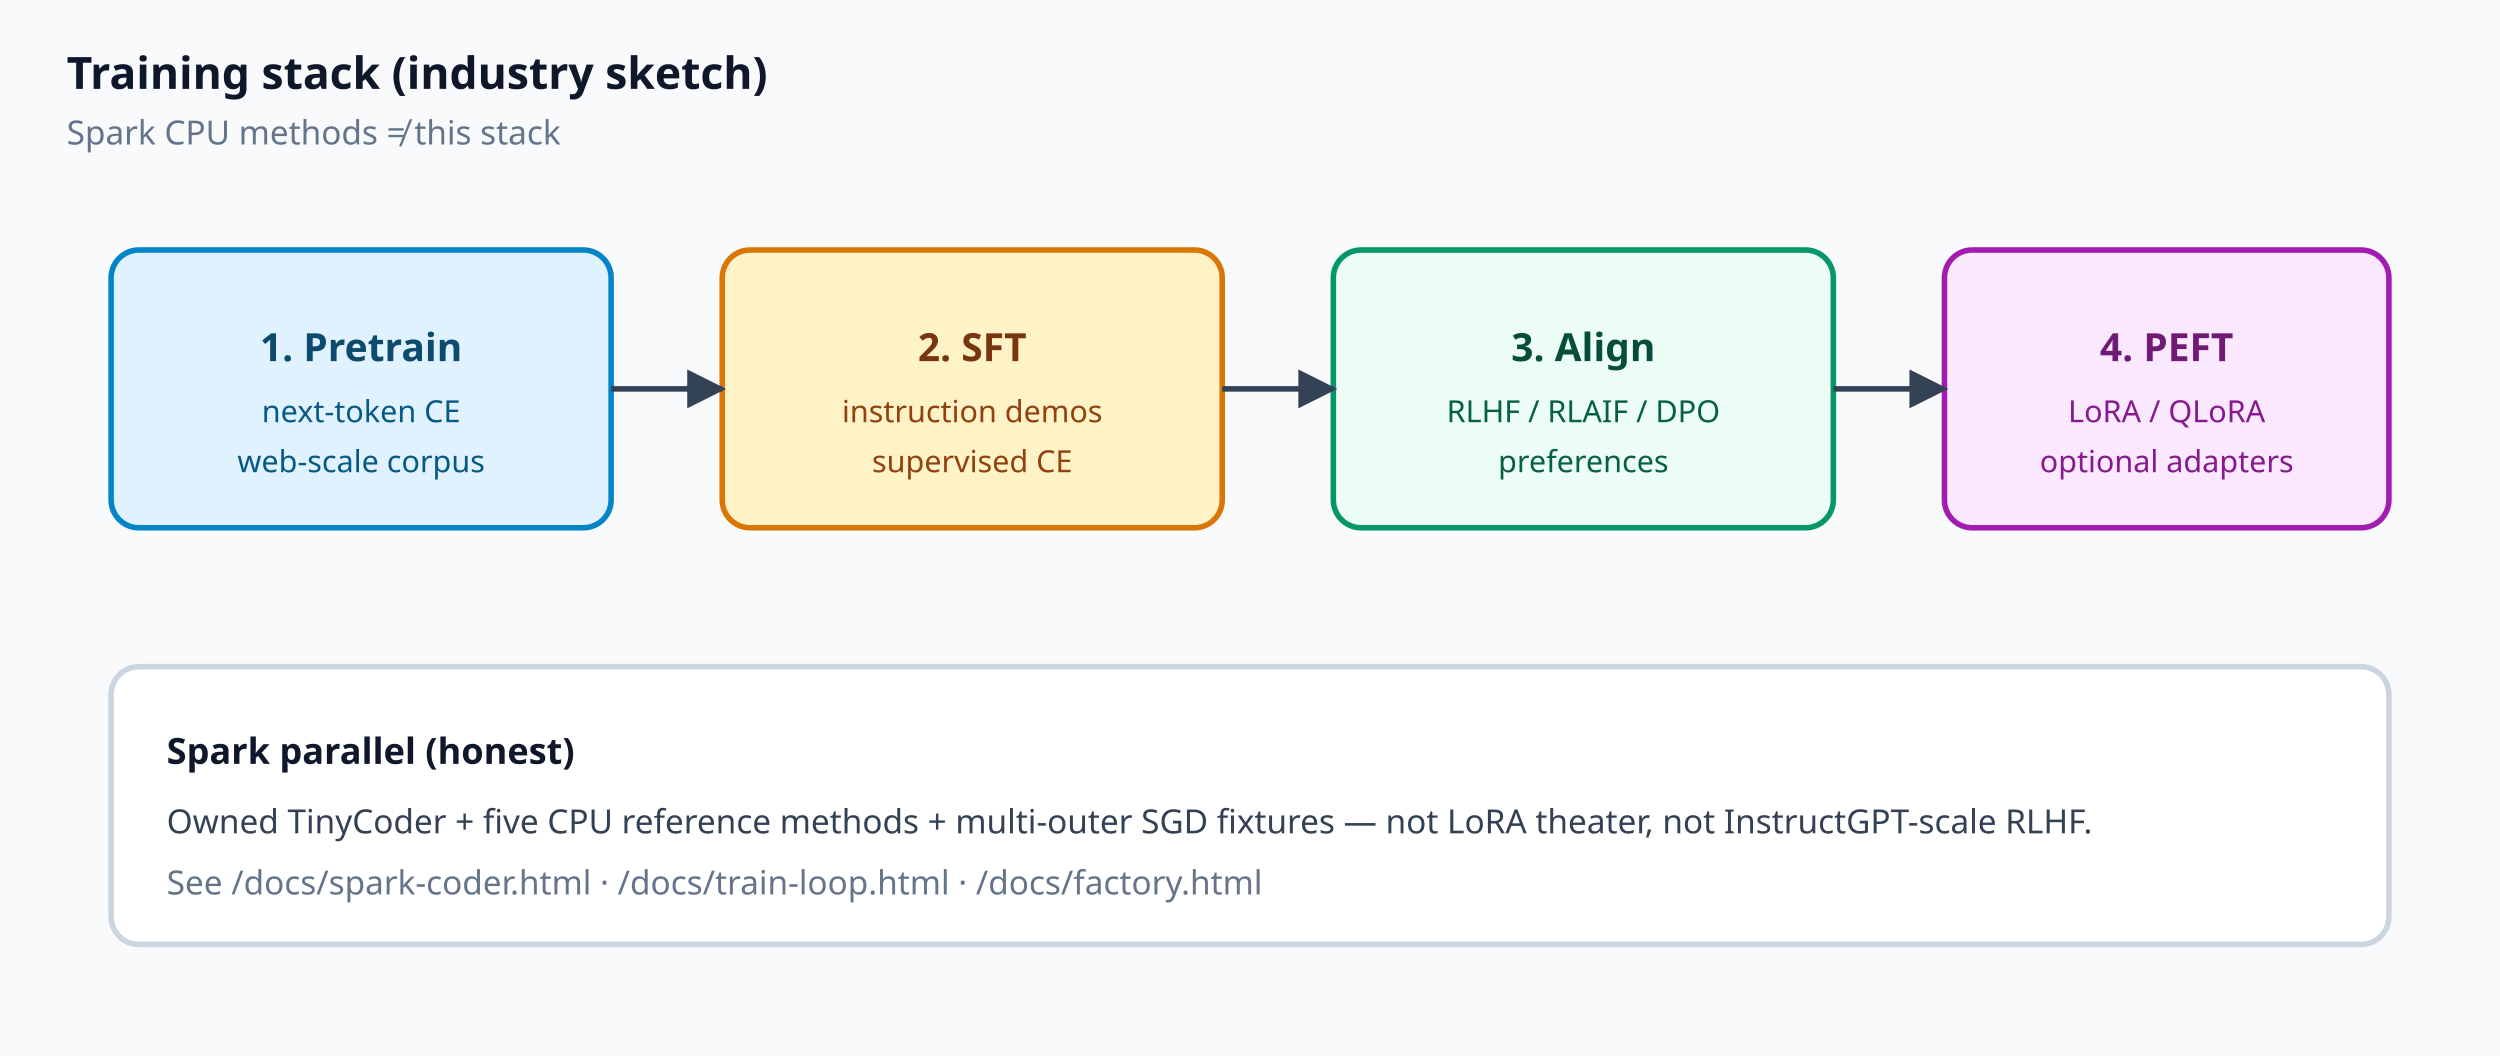
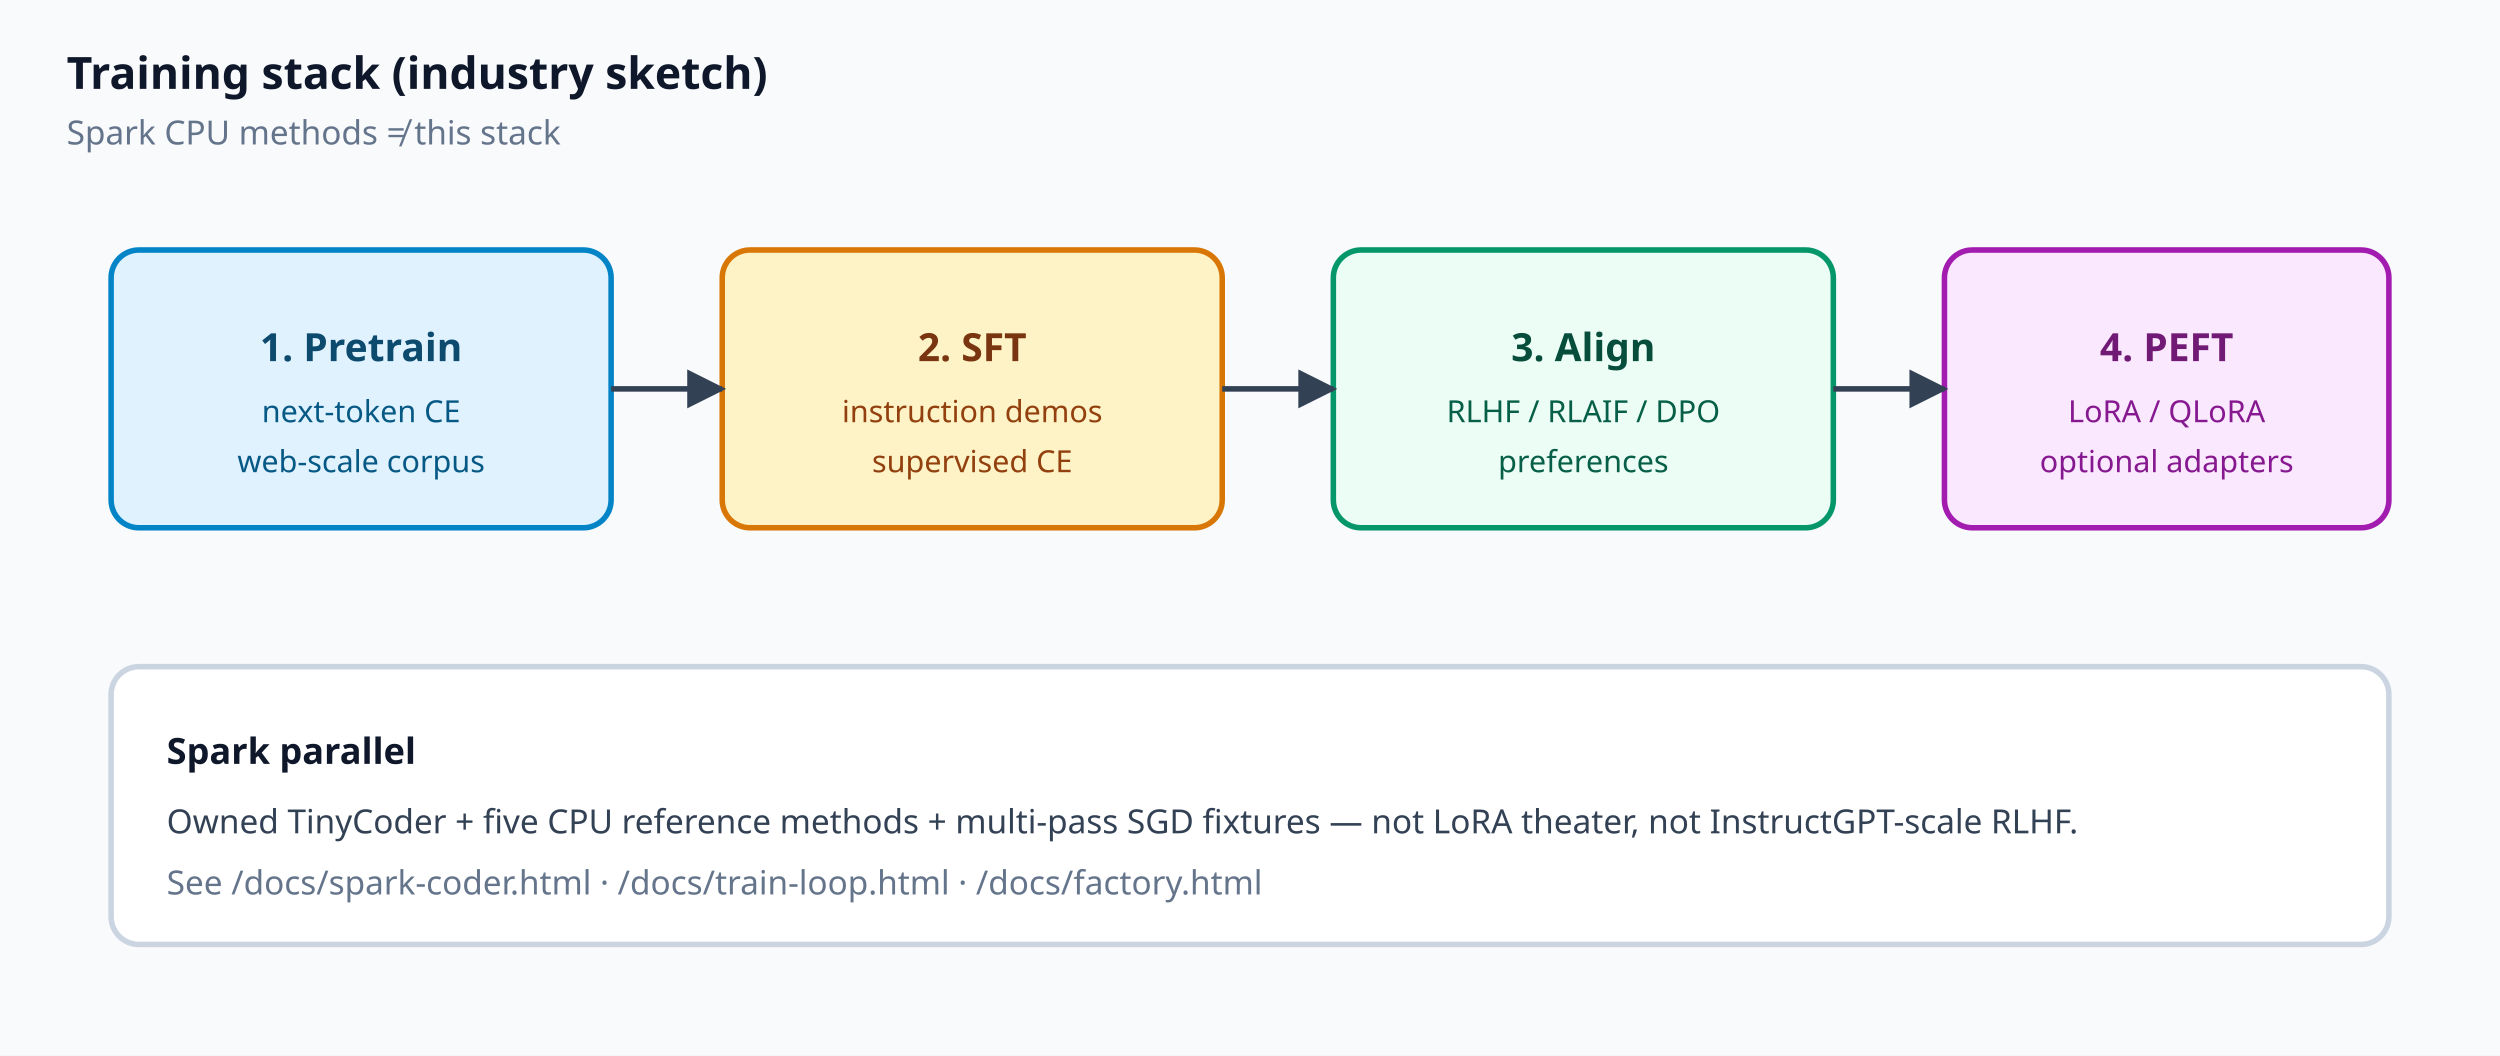
<svg xmlns="http://www.w3.org/2000/svg" viewBox="0 0 900 380" role="img" aria-labelledby="t d">
  <rect width="900" height="380" fill="#f8fafc" />
  <text x="24" y="32" font-family="ui-sans-serif,system-ui,sans-serif" font-size="16" font-weight="700" fill="#0f172a">Training stack (industry sketch)</text>
  <text x="24" y="52" font-family="ui-sans-serif,system-ui,sans-serif" font-size="12" fill="#64748b">Spark CPU methods ≠ this stack</text>
  <rect x="40" y="90" width="180" height="100" rx="10" fill="#e0f2fe" stroke="#0284c7" stroke-width="2" />
  <text x="130" y="130" text-anchor="middle" font-family="ui-sans-serif,system-ui,sans-serif" font-size="14" font-weight="700" fill="#0c4a6e">1. Pretrain</text>
  <text x="130" y="152" text-anchor="middle" font-family="ui-sans-serif,system-ui,sans-serif" font-size="11" fill="#075985">next-token CE</text>
  <text x="130" y="170" text-anchor="middle" font-family="ui-sans-serif,system-ui,sans-serif" font-size="11" fill="#075985">web-scale corpus</text>
  <rect x="260" y="90" width="180" height="100" rx="10" fill="#fef3c7" stroke="#d97706" stroke-width="2" />
  <text x="350" y="130" text-anchor="middle" font-family="ui-sans-serif,system-ui,sans-serif" font-size="14" font-weight="700" fill="#78350f">2. SFT</text>
  <text x="350" y="152" text-anchor="middle" font-family="ui-sans-serif,system-ui,sans-serif" font-size="11" fill="#92400e">instruction demos</text>
  <text x="350" y="170" text-anchor="middle" font-family="ui-sans-serif,system-ui,sans-serif" font-size="11" fill="#92400e">supervised CE</text>
  <rect x="480" y="90" width="180" height="100" rx="10" fill="#ecfdf5" stroke="#059669" stroke-width="2" />
  <text x="570" y="130" text-anchor="middle" font-family="ui-sans-serif,system-ui,sans-serif" font-size="14" font-weight="700" fill="#064e3b">3. Align</text>
  <text x="570" y="152" text-anchor="middle" font-family="ui-sans-serif,system-ui,sans-serif" font-size="11" fill="#065f46">RLHF / RLAIF / DPO</text>
  <text x="570" y="170" text-anchor="middle" font-family="ui-sans-serif,system-ui,sans-serif" font-size="11" fill="#065f46">preferences</text>
  <rect x="700" y="90" width="160" height="100" rx="10" fill="#fae8ff" stroke="#a21caf" stroke-width="2" />
  <text x="780" y="130" text-anchor="middle" font-family="ui-sans-serif,system-ui,sans-serif" font-size="14" font-weight="700" fill="#701a75">4. PEFT</text>
  <text x="780" y="152" text-anchor="middle" font-family="ui-sans-serif,system-ui,sans-serif" font-size="11" fill="#86198f">LoRA / QLoRA</text>
  <text x="780" y="170" text-anchor="middle" font-family="ui-sans-serif,system-ui,sans-serif" font-size="11" fill="#86198f">optional adapters</text>
  <defs>
    <marker id="b" viewBox="0 0 10 10" refX="9" refY="5" markerWidth="7" markerHeight="7" orient="auto-start-reverse">
      <path d="M0 0 L10 5 L0 10z" fill="#334155" />
    </marker>
  </defs>
  <line x1="220" y1="140" x2="260" y2="140" stroke="#334155" stroke-width="2" marker-end="url(#b)" />
  <line x1="440" y1="140" x2="480" y2="140" stroke="#334155" stroke-width="2" marker-end="url(#b)" />
  <line x1="660" y1="140" x2="700" y2="140" stroke="#334155" stroke-width="2" marker-end="url(#b)" />
  <rect x="40" y="240" width="820" height="100" rx="10" fill="#fff" stroke="#cbd5e1" stroke-width="2" />
-   <text x="60" y="275" font-family="ui-sans-serif,system-ui,sans-serif" font-size="13" font-weight="700" fill="#0f172a">Spark parallel (honest)</text>
-   <text x="60" y="300" font-family="ui-sans-serif,system-ui,sans-serif" font-size="12" fill="#334155">Owned TinyCoder + five CPU reference methods + multi-outer SGD fixtures — not LoRA theater, not InstructGPT-scale RLHF.</text>
+   <text x="60" y="275" font-family="ui-sans-serif,system-ui,sans-serif" font-size="13" font-weight="700" fill="#0f172a">Spark parallel</text>
+   <text x="60" y="300" font-family="ui-sans-serif,system-ui,sans-serif" font-size="12" fill="#334155">Owned TinyCoder + five CPU reference methods + multi-pass SGD fixtures — not LoRA theater, not InstructGPT-scale RLHF.</text>
  <text x="60" y="322" font-family="ui-sans-serif,system-ui,sans-serif" font-size="12" fill="#64748b">See /docs/spark-coder.html · /docs/train-loop.html · /docs/factory.html</text>
</svg>
